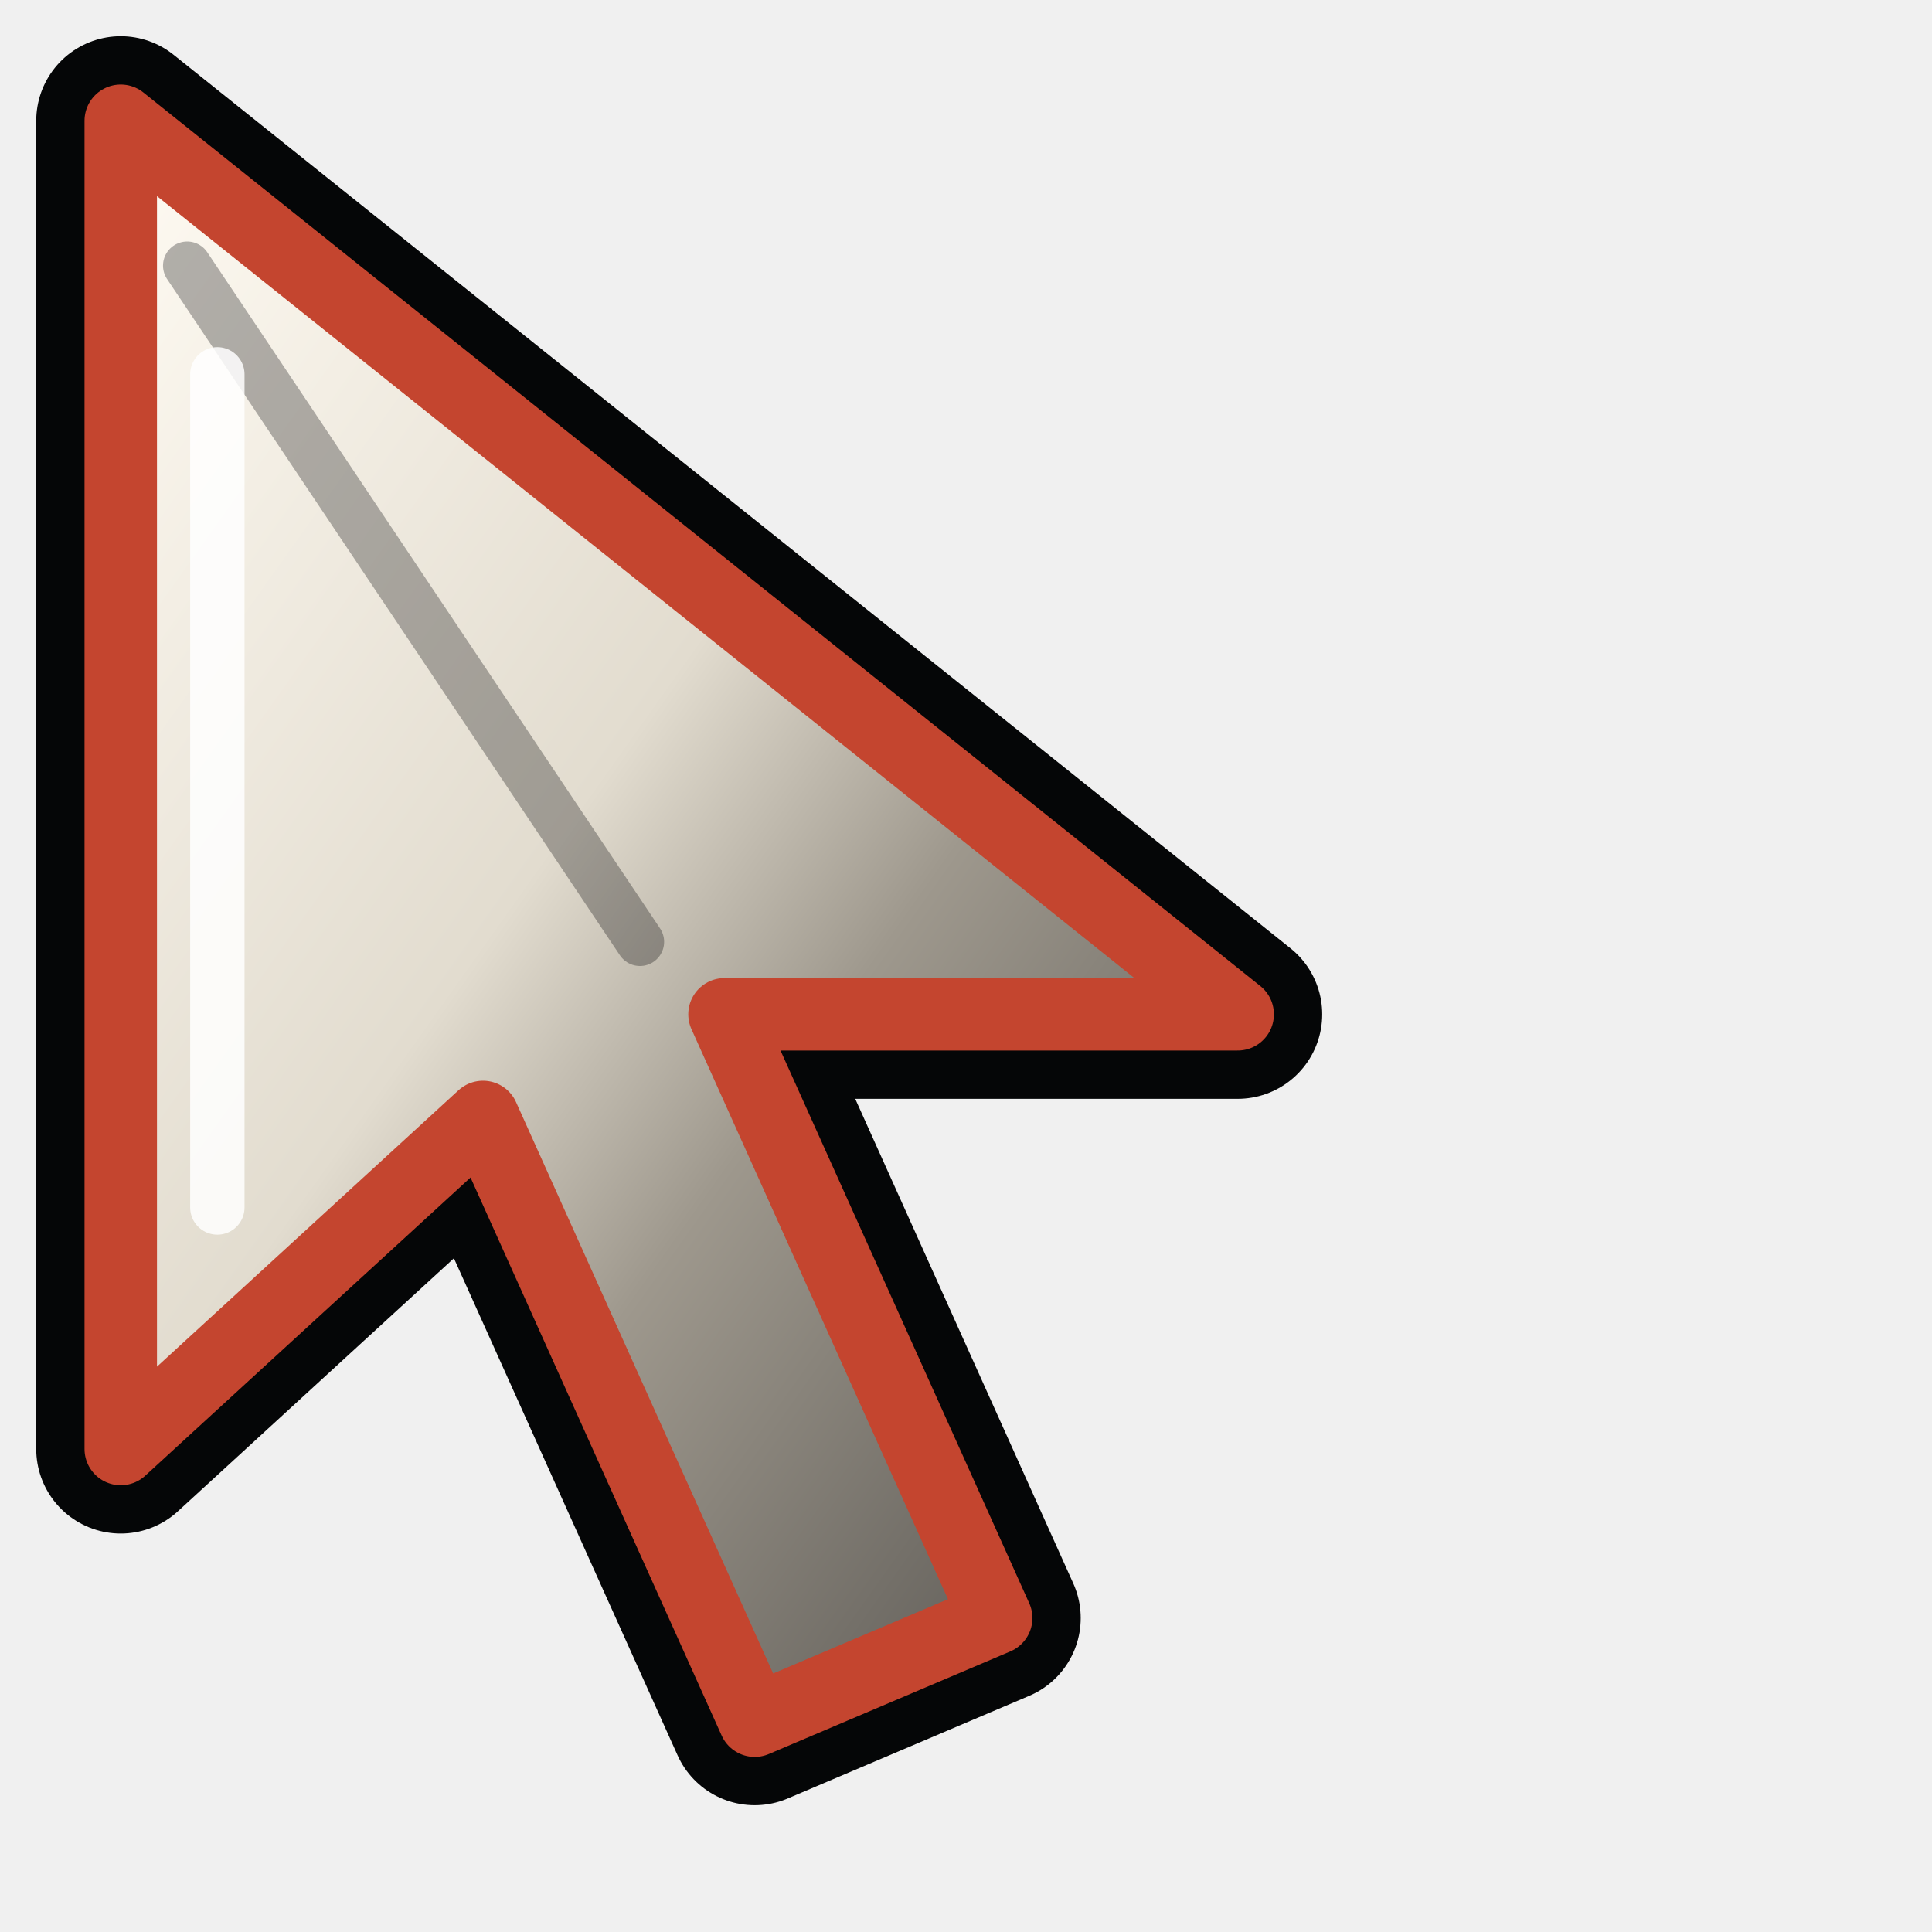
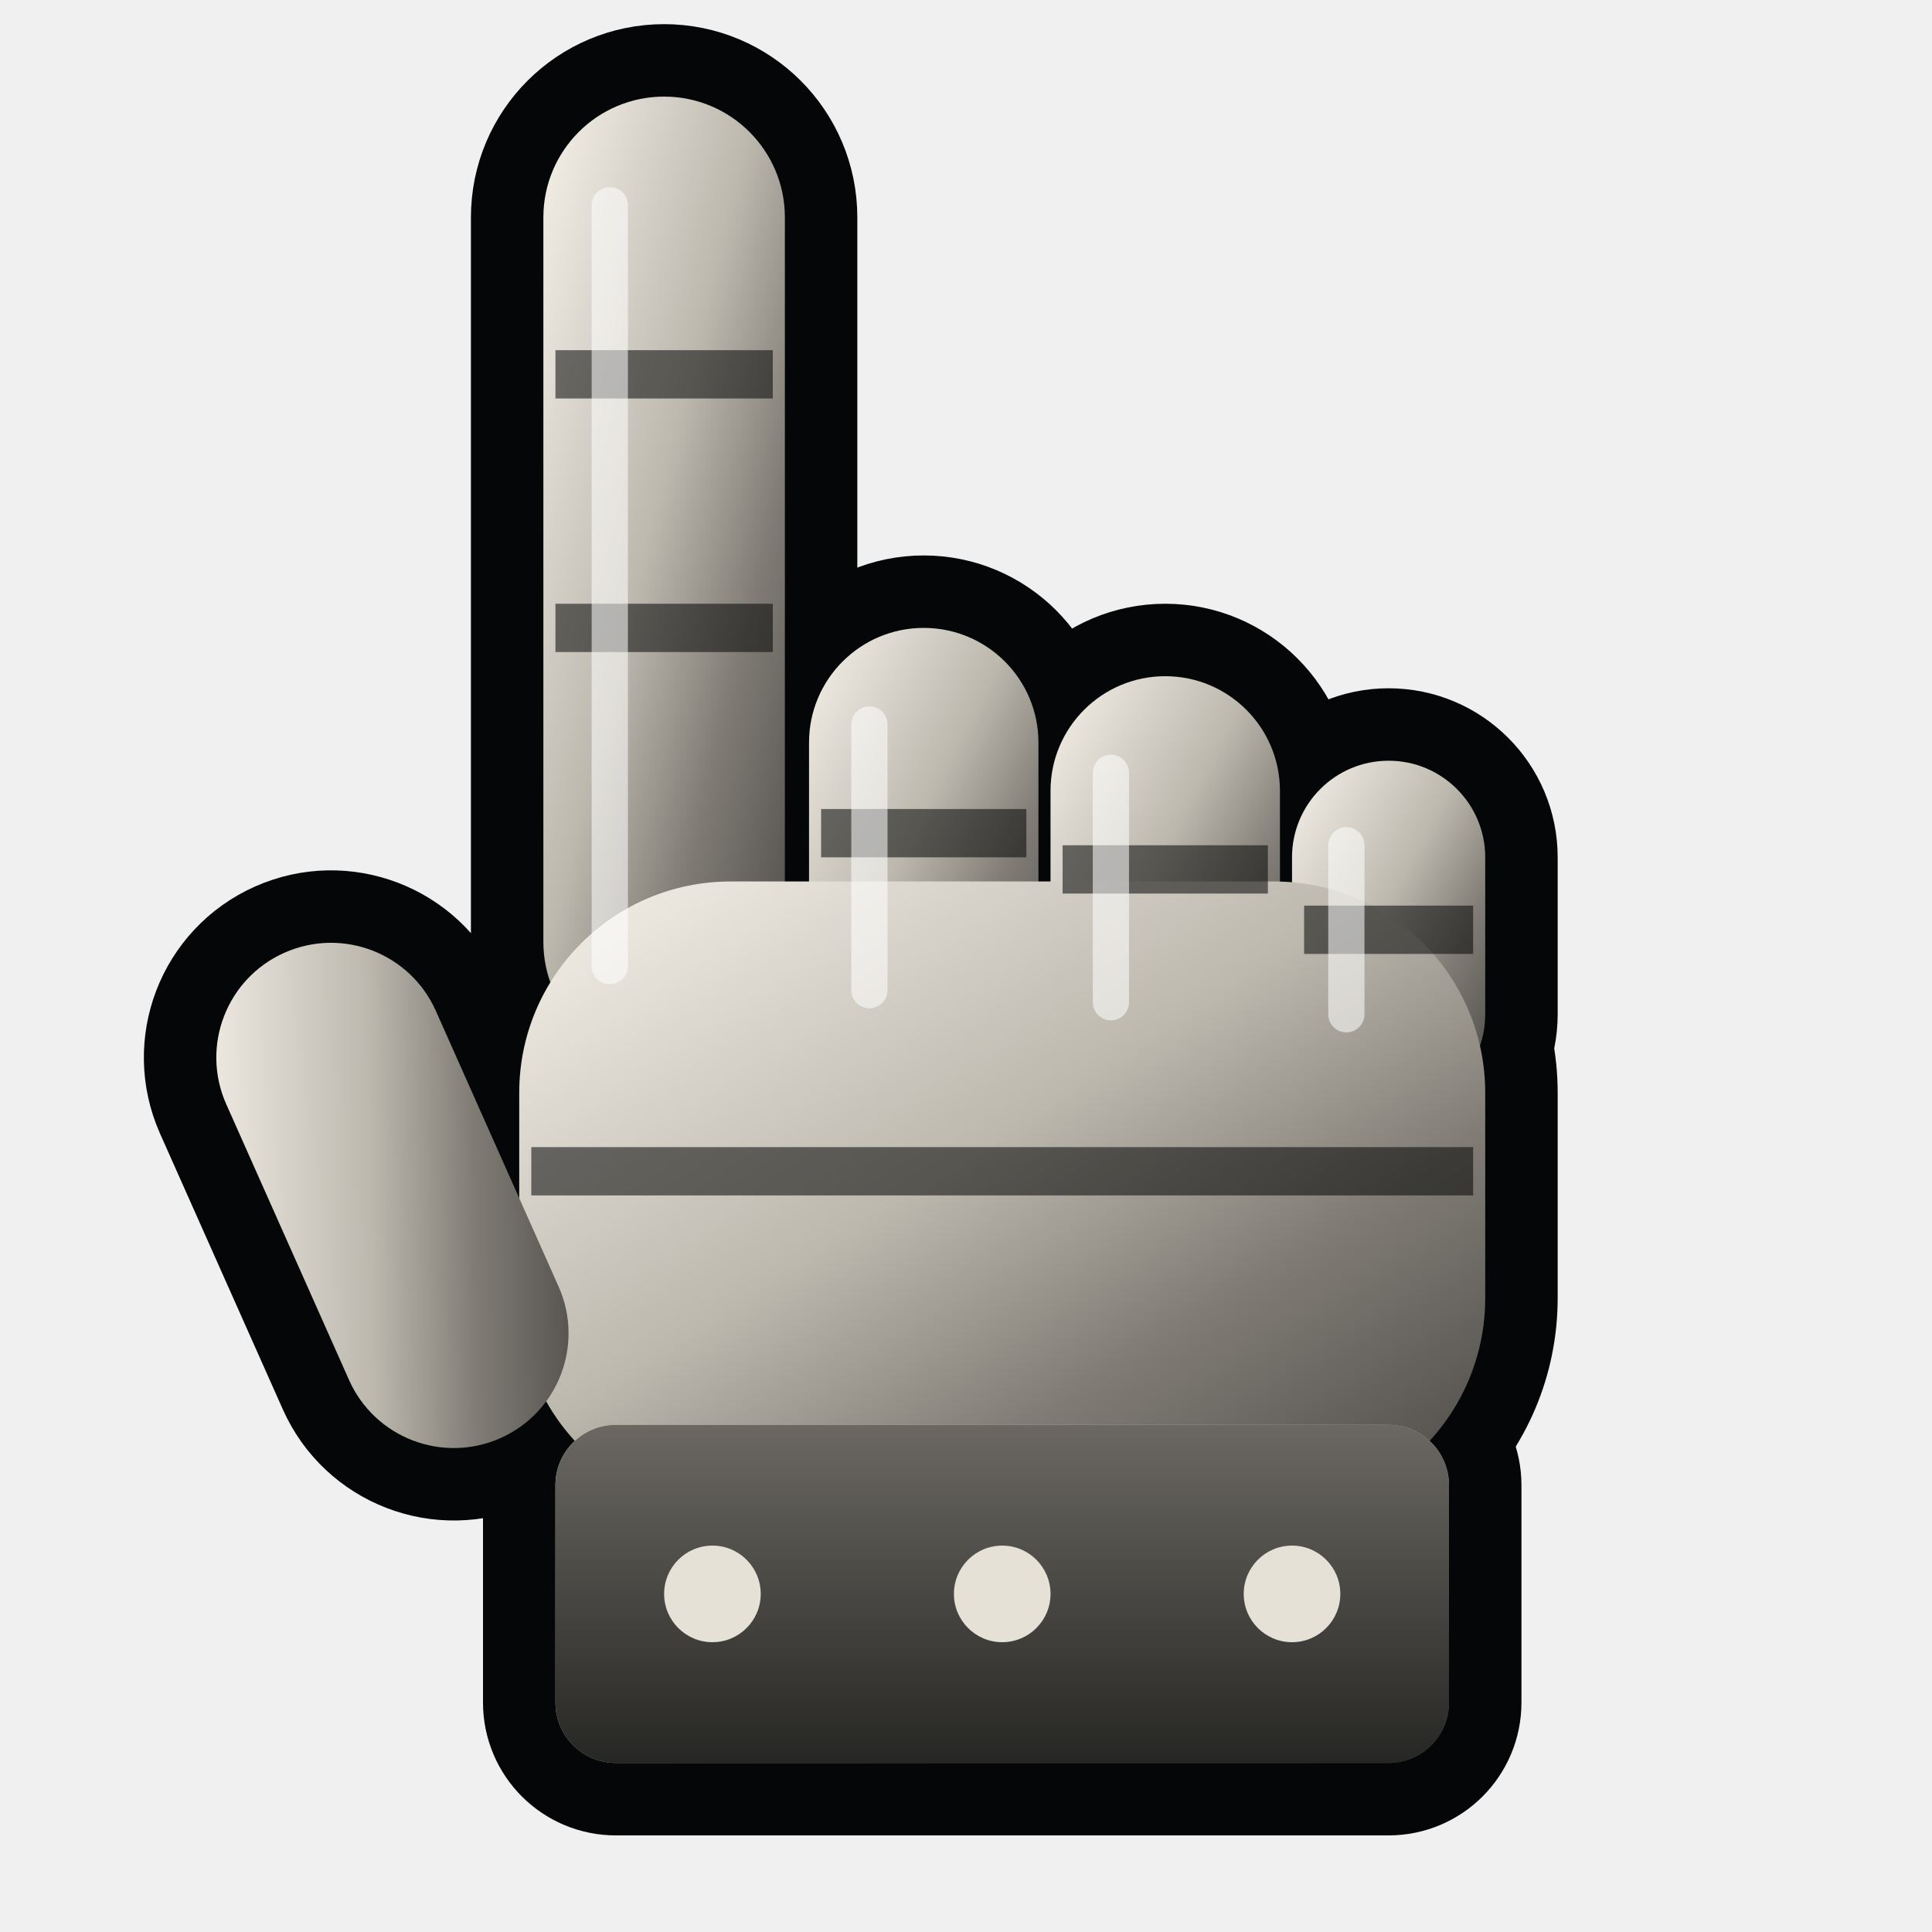
<svg xmlns="http://www.w3.org/2000/svg" width="32" height="32" viewBox="0 0 32 32">
  <defs>
    <linearGradient id="s" x1="0" y1="0" x2="1" y2="1">
-       <stop offset="0" stop-color="#fffbf3" />
-       <stop offset=".42" stop-color="#e2dccf" />
-       <stop offset=".6" stop-color="#9e988d" />
+       <stop offset="0" stop-color="#f6f2ea" />
+       <stop offset=".45" stop-color="#bdb8ae" />
+       <stop offset=".7" stop-color="#7f7b74" />
      <stop offset="1" stop-color="#4a4845" />
    </linearGradient>
+     <linearGradient id="c" x1="0" y1="0" x2="0" y2="1">
+       <stop offset="0" stop-color="#6b6862" />
+       <stop offset="1" stop-color="#262624" />
+     </linearGradient>
+     <g id="hand">
+       <rect x="9" y="1.6" width="4" height="16" rx="2" />
+       <rect x="13.4" y="10.4" width="3.8" height="7.6" rx="1.9" />
+       <rect x="17.4" y="11.2" width="3.8" height="7" rx="1.9" />
+       <rect x="21.4" y="12.6" width="3.2" height="5.8" rx="1.6" />
+       <rect x="8.6" y="14.6" width="16" height="10.4" rx="3.5" />
+       <rect x="4.6" y="15.4" width="3.8" height="8.8" rx="1.9" transform="rotate(-24 6.5 19.8)" />
+       <rect x="9.2" y="23.6" width="14.8" height="5.6" rx="1" />
+     </g>
  </defs>
-   <path d="M2 2 L2 24 L8 18.5 L12.5 28.5 L16.5 26.8 L12 16.8 L20.5 16.8 Z" fill="url(#s)" stroke="#050607" stroke-width="2.8" stroke-linejoin="round" paint-order="stroke" />
-   <path d="M2 2 L2 24 L8 18.5 L12.5 28.5 L16.5 26.8 L12 16.8 L20.5 16.8 Z" fill="none" stroke="#c4452f" stroke-width="1.2" stroke-linejoin="round" />
-   <path d="M3.1 4.4 L10.6 15.6" stroke="#050607" stroke-opacity=".3" stroke-width=".8" stroke-linecap="round" />
-   <path d="M3.6 6.2 L3.6 20" stroke="#ffffff" stroke-opacity=".85" stroke-width=".9" stroke-linecap="round" />
+   <use href="#hand" fill="#050607" stroke="#050607" stroke-width="2.4" stroke-linejoin="round" />
+   <use href="#hand" fill="url(#s)" />
+   <rect x="9.2" y="23.6" width="14.8" height="5.6" rx="1" fill="url(#c)" />
+   <path d="M9.2 6.2 H12.8 M9.2 10.4 H12.8 M13.6 13.8 H17 M17.6 14.4 H21 M21.6 15.4 H24.4 M8.8 19.4 H24.4" stroke="#050607" stroke-opacity=".55" stroke-width=".8" />
+   <path d="M10.1 3.4 V16 M14.4 12 V16.4 M18.4 12.8 V16.6 M22.3 14 V16.8" stroke="#ffffff" stroke-opacity=".55" stroke-width=".6" stroke-linecap="round" />
+   <circle cx="11.8" cy="26.4" r=".8" fill="#e6e1d6" />
+   <circle cx="16.6" cy="26.4" r=".8" fill="#e6e1d6" />
+   <circle cx="21.4" cy="26.4" r=".8" fill="#e6e1d6" />
</svg>
